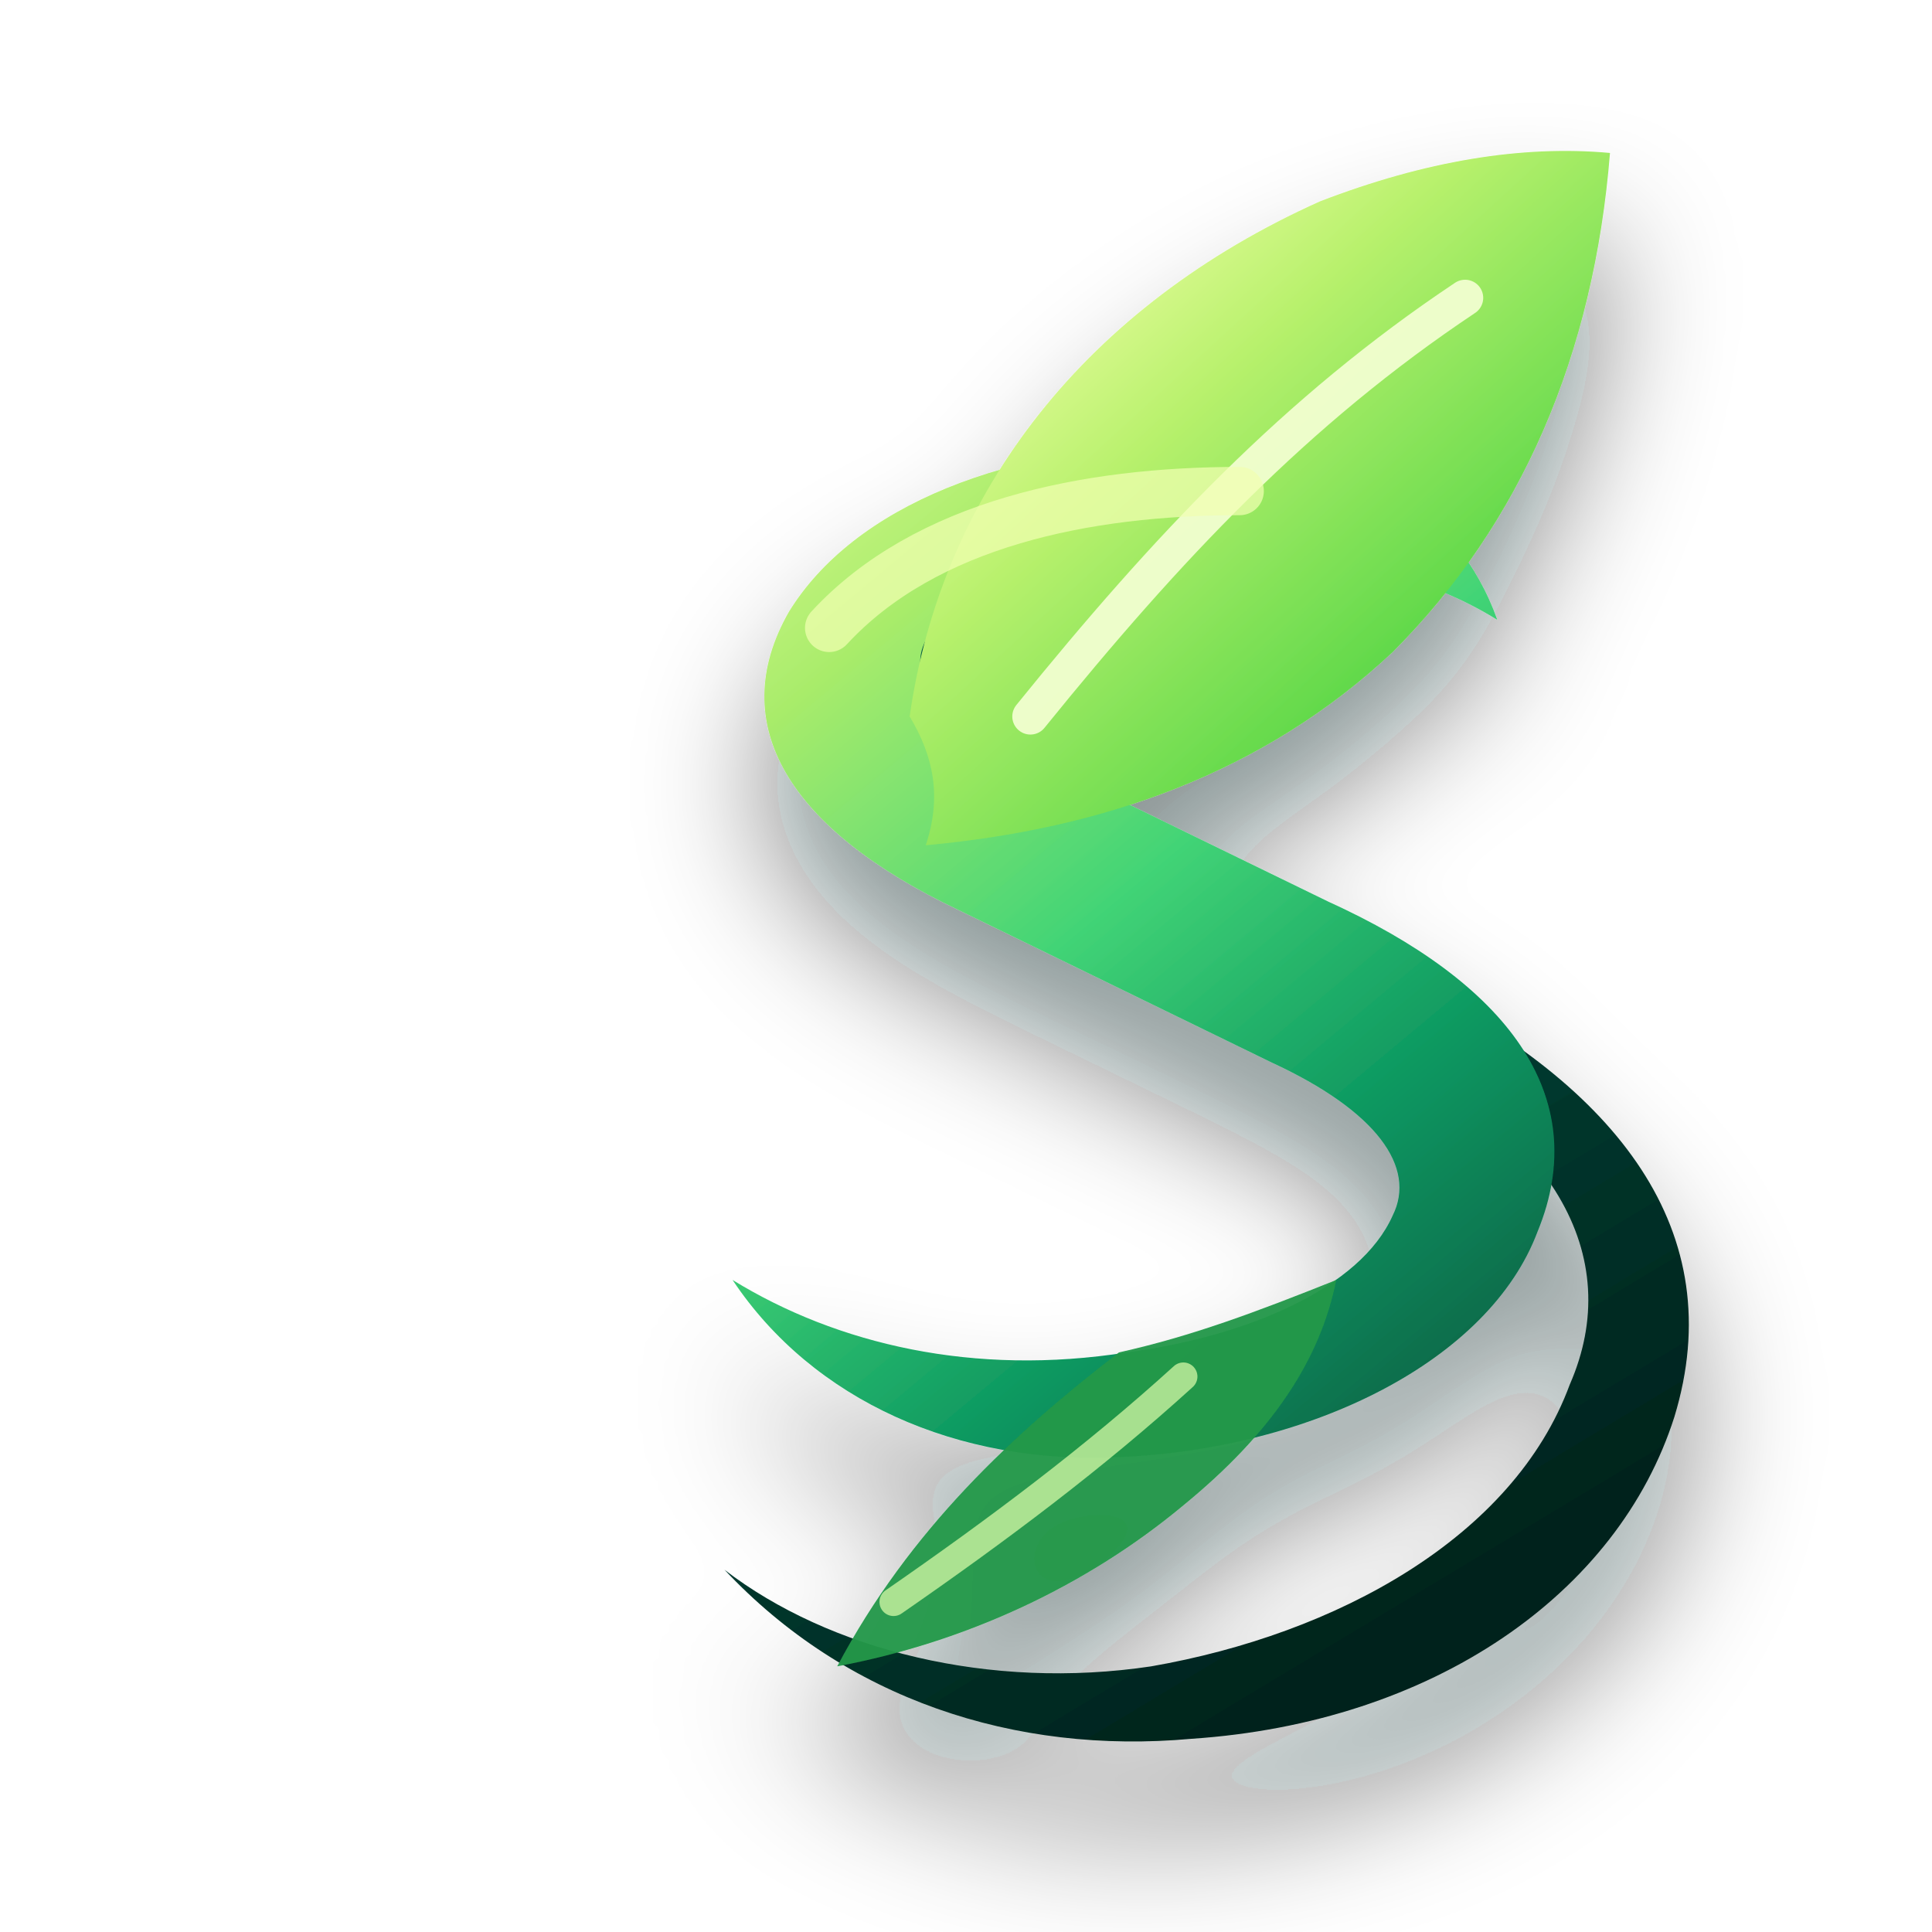
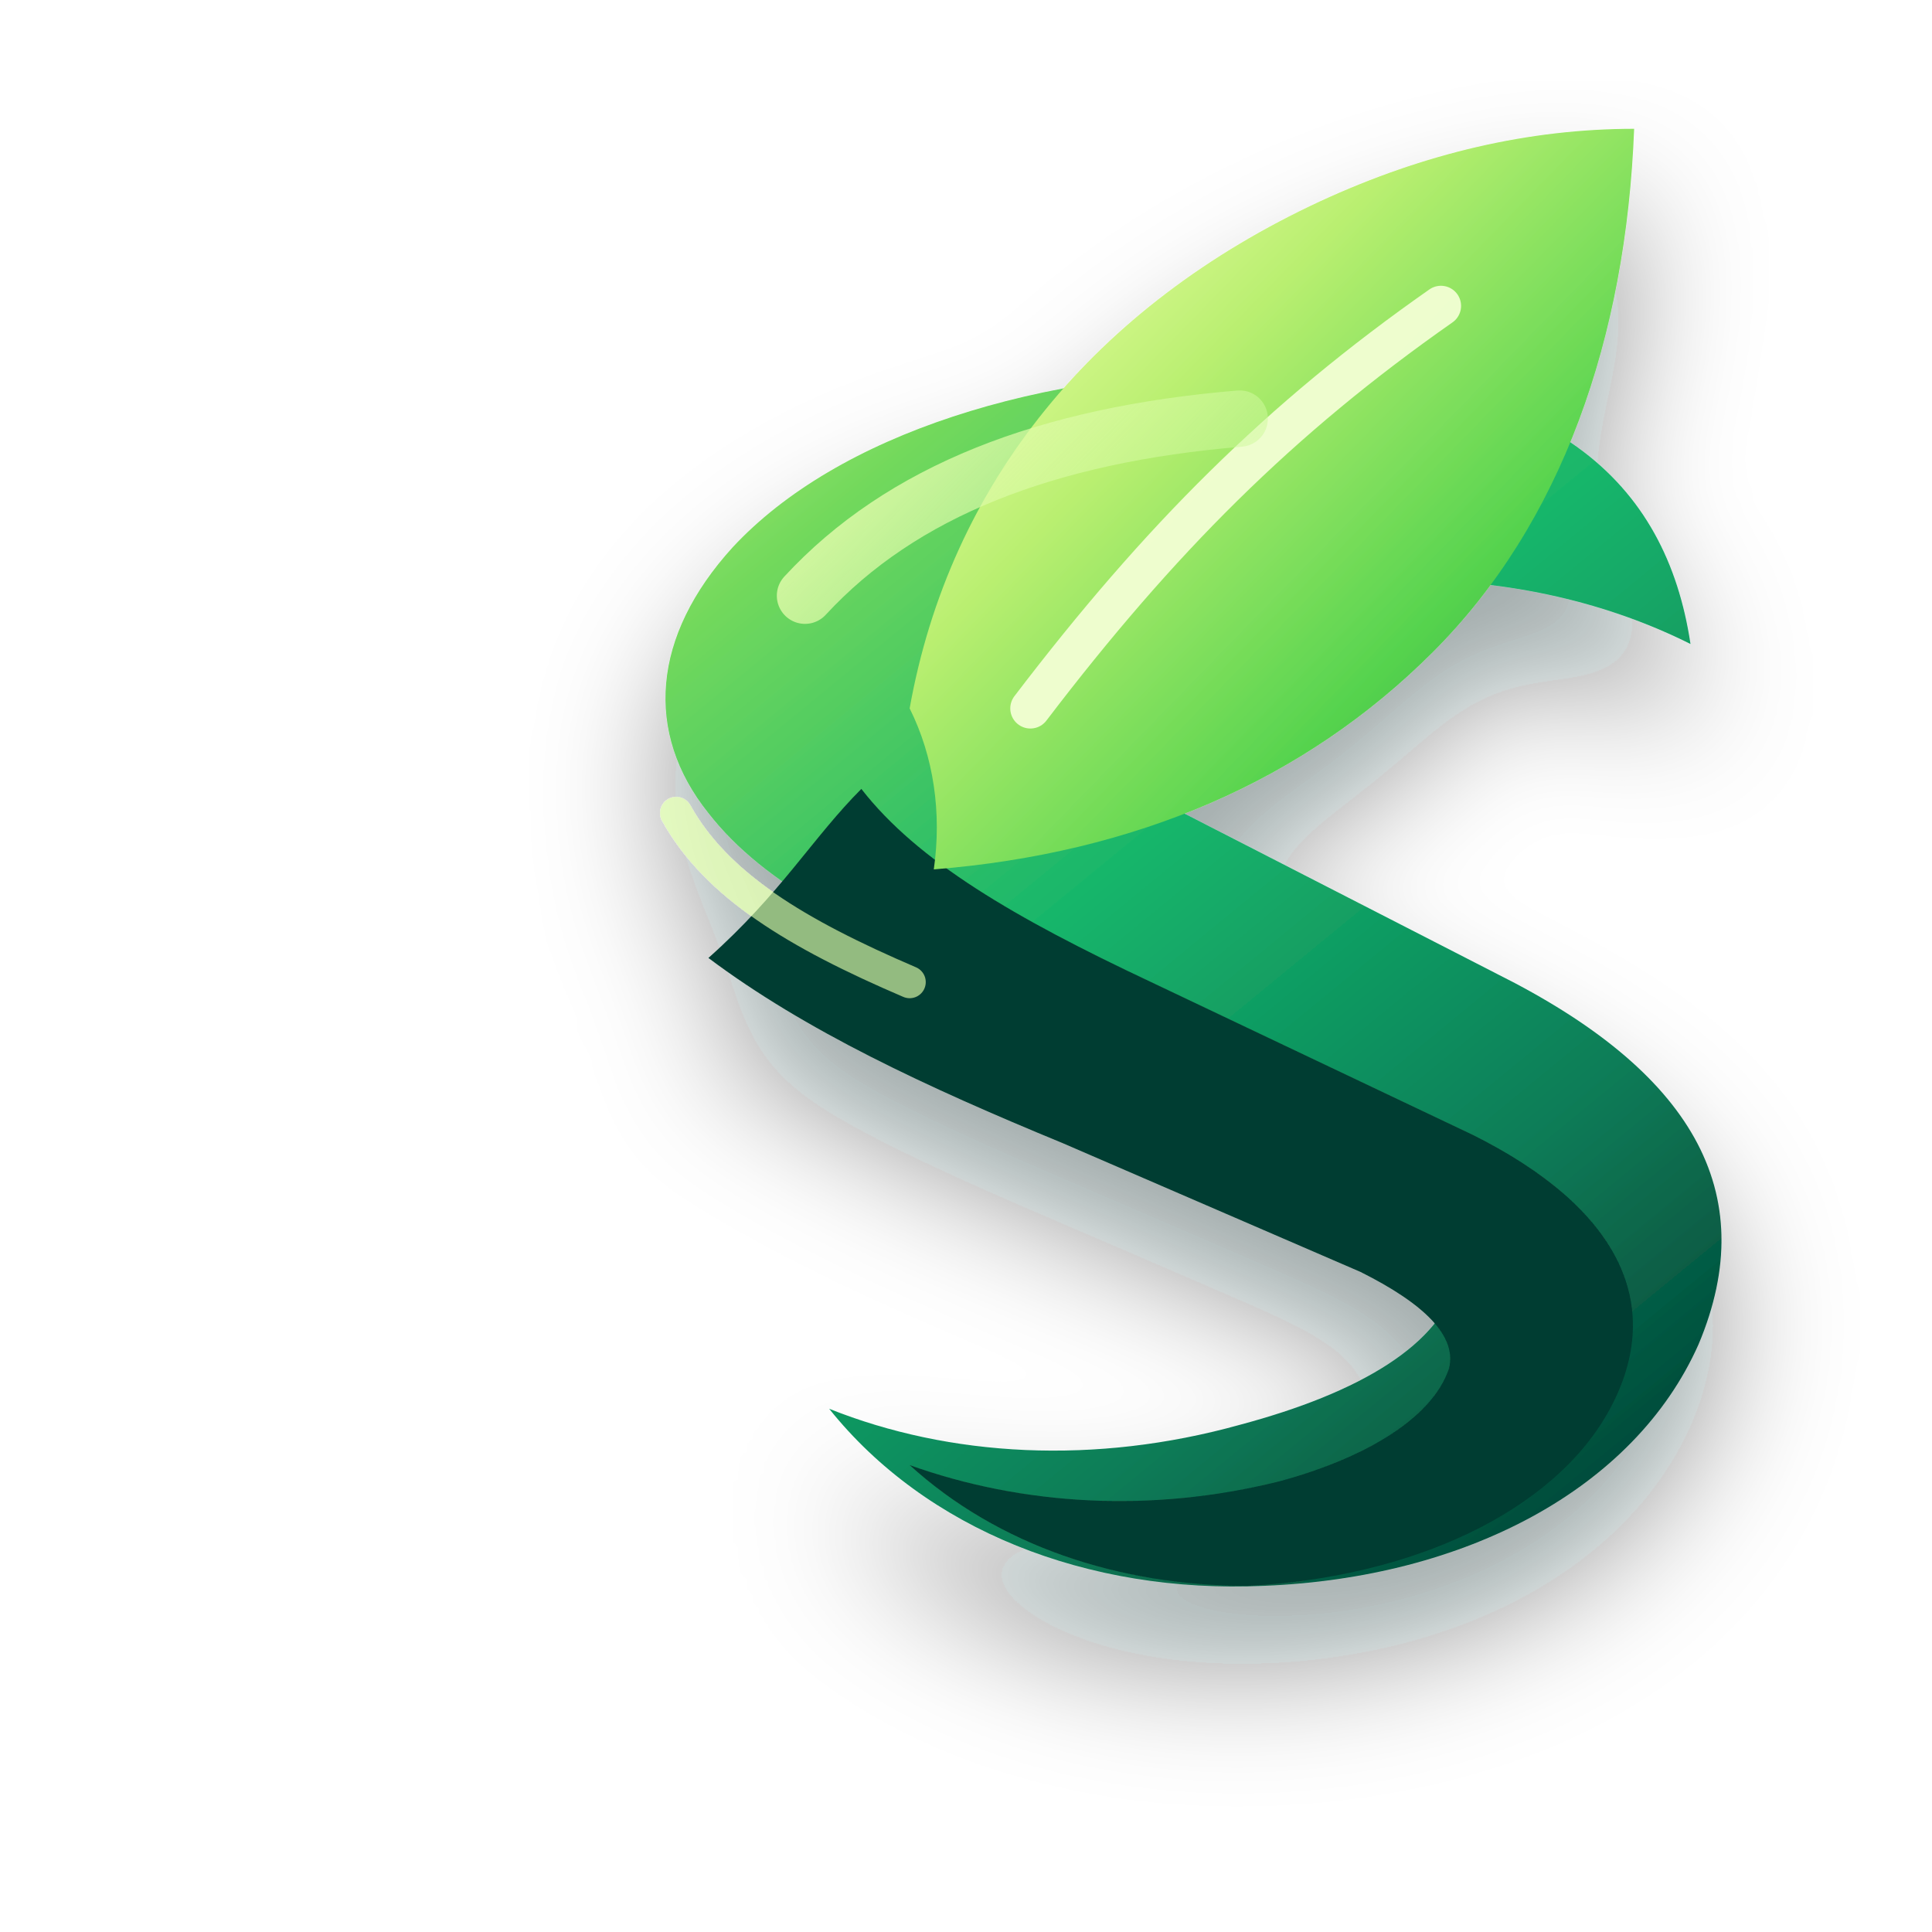
- <svg xmlns="http://www.w3.org/2000/svg" viewBox="0 0 240 240" role="img" aria-labelledby="t">
+ <svg xmlns="http://www.w3.org/2000/svg" viewBox="0 0 240 240" role="img" aria-labelledby="title desc">
  <defs>
-     <linearGradient id="s" x1="74" y1="58" x2="184" y2="190" gradientUnits="userSpaceOnUse">
-       <stop stop-color="#E9FF9A" />
-       <stop offset=".22" stop-color="#A9EC6B" />
-       <stop offset=".48" stop-color="#42D476" />
-       <stop offset=".72" stop-color="#0B9660" />
-       <stop offset="1" stop-color="#07513E" />
+     <linearGradient id="body" x1="62" y1="50" x2="190" y2="206" gradientUnits="userSpaceOnUse">
+       <stop stop-color="#C9F47B" />
+       <stop offset=".18" stop-color="#73D95C" />
+       <stop offset=".46" stop-color="#18B66B" />
+       <stop offset=".75" stop-color="#087D58" />
+       <stop offset="1" stop-color="#053D32" />
    </linearGradient>
-     <linearGradient id="depth" x1="110" y1="72" x2="190" y2="205" gradientUnits="userSpaceOnUse">
-       <stop stop-color="#075D46" />
-       <stop offset=".55" stop-color="#043C31" />
-       <stop offset="1" stop-color="#021F19" />
+     <linearGradient id="leaf" x1="120" y1="30" x2="196" y2="104" gradientUnits="userSpaceOnUse">
+       <stop stop-color="#F0FFA8" />
+       <stop offset=".3" stop-color="#B9EF70" />
+       <stop offset=".7" stop-color="#55D34E" />
+       <stop offset="1" stop-color="#26984B" />
    </linearGradient>
-     <linearGradient id="leaf" x1="126" y1="31" x2="190" y2="101" gradientUnits="userSpaceOnUse">
-       <stop stop-color="#F1FFA8" />
-       <stop offset=".3" stop-color="#B9F16D" />
-       <stop offset=".72" stop-color="#62D94B" />
-       <stop offset="1" stop-color="#239848" />
+     <linearGradient id="edge" x1="78" y1="70" x2="180" y2="170" gradientUnits="userSpaceOnUse">
+       <stop stop-color="#F3FFB8" stop-opacity=".95" />
+       <stop offset=".5" stop-color="#B7F58A" stop-opacity=".25" />
+       <stop offset="1" stop-color="#B7F58A" stop-opacity="0" />
    </linearGradient>
-     <filter id="shadow" x="-35%" y="-35%" width="170%" height="170%">
-       <feDropShadow dx="0" dy="11" stdDeviation="8" flood-color="#001A12" flood-opacity=".45" />
+     <filter id="depth" x="-30%" y="-30%" width="160%" height="160%">
+       <feDropShadow dx="0" dy="10" stdDeviation="8" flood-color="#001B13" flood-opacity=".38" />
    </filter>
  </defs>
-   <g filter="url(#shadow)">
-     <path d="M154 67 C126 67 109 75 107 87 C105 98 116 105 136 114 L169 129 C193 140 202 156 195 172 C188 191 166 203 143 207 C123 210 103 205 90 195 C105 211 126 218 148 216 C178 214 201 198 208 176 C215 153 201 135 175 122 L137 103 C125 97 121 91 125 86 C130 79 143 76 160 76 Z" fill="url(#depth)" />
-     <path d="M150 55 C125 55 106 63 98 76 C90 90 98 103 119 113 L158 132 C171 138 176 145 173 151 C169 160 155 166 140 168 C121 171 104 167 91 159 C101 174 119 182 139 181 C163 180 185 169 191 153 C198 136 187 122 165 112 L126 93 C115 88 112 83 116 78 C121 71 136 68 155 69 C167 69 178 72 186 77 C181 63 168 55 150 55 Z" fill="url(#s)" />
-     <path d="M113 89 C117 61 135 38 164 25 C177 20 189 18 200 19 C198 44 189 65 173 81 C157 96 137 103 115 105 C117 99 116 94 113 89 Z" fill="url(#leaf)" />
-     <path d="M128 89 C145 68 161 51 182 37" fill="none" stroke="#F4FFD3" stroke-width="4.5" stroke-linecap="round" opacity=".92" />
-     <path d="M139 168 C126 178 113 190 104 207 C120 204 135 197 147 187 C158 178 164 169 166 159 C156 163 148 166 139 168 Z" fill="url(#leaf)" opacity=".95" />
-     <path d="M111 199 C124 190 136 181 147 171" fill="none" stroke="#DFFFAC" stroke-width="3.5" stroke-linecap="round" opacity=".7" />
-     <path d="M103 78 C115 65 135 61 154 61" fill="none" stroke="#F1FFB1" stroke-width="6" stroke-linecap="round" opacity=".72" />
+   <g filter="url(#depth)">
+     <path fill="url(#body)" d="M157 46c-28 0-53 8-66 22-10 11-11 23-3 33 7 9 19 15 38 23l37 16c14 6 20 12 18 19-2 8-12 14-27 18-18 5-36 4-51-2 12 15 32 23 54 22 25-1 46-12 54-30 8-19-1-34-25-46l-39-20c-11-5-15-10-11-16 5-8 19-13 38-13 14 0 26 3 36 8-3-20-17-34-53-34z" />
+     <path fill="#063D31" d="M88 119c12 9 27 16 44 23l37 16c8 4 12 8 11 12-2 6-10 11-21 14-16 4-32 3-46-2 11 10 26 15 42 15 20-1 38-9 45-22 7-13 1-25-17-34l-40-19c-17-8-29-15-36-24-6 6-10 13-19 21z" />
+     <path fill="url(#leaf)" d="M113 88c5-28 23-50 51-63 13-6 26-9 39-9-1 26-9 49-25 65-16 16-37 25-62 27 1-7 0-14-3-20z" />
+     <path d="M128 88c16-21 31-36 51-50" fill="none" stroke="#F5FFD7" stroke-width="5" stroke-linecap="round" opacity=".92" />
+     <path d="M100 74c12-13 30-20 54-22" fill="none" stroke="url(#edge)" stroke-width="7" stroke-linecap="round" />
+     <path d="M84 101c5 9 15 15 29 21" fill="none" stroke="#DFFFAB" stroke-width="4" stroke-linecap="round" opacity=".65" />
  </g>
+   <style>
+ g{transform-origin:120px 120px;animation:float 6s cubic-bezier(.4,0,.2,1) infinite}
+ @keyframes float{0%,100%{transform:translateY(0)}50%{transform:translateY(-3px)}}
+ @media(prefers-reduced-motion:reduce){g{animation:none}}
+ </style>
</svg>
